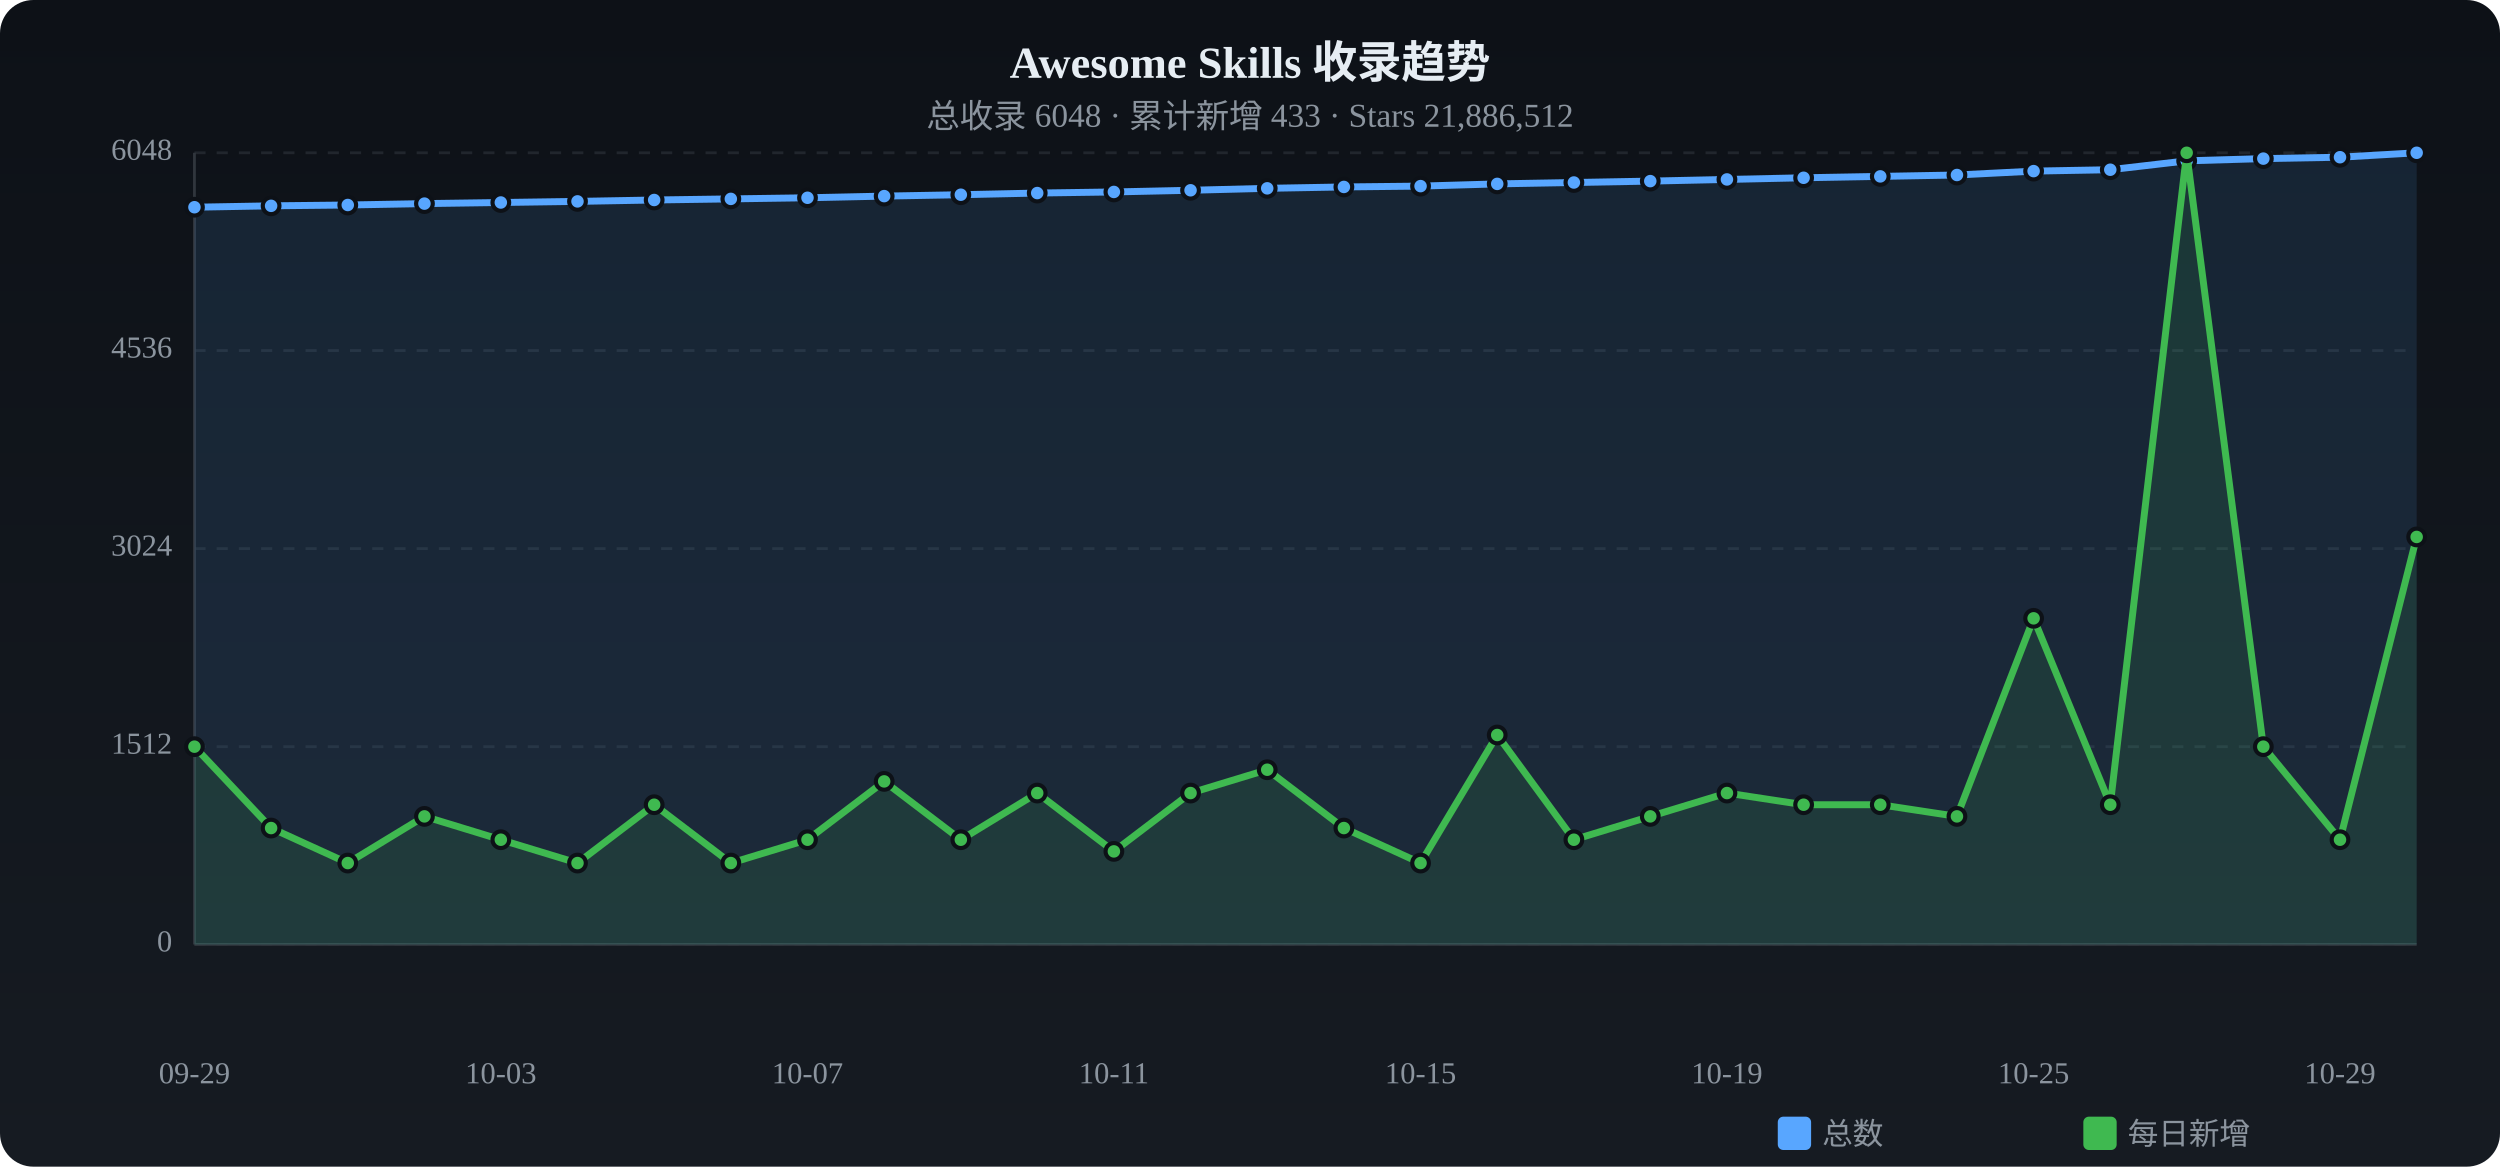
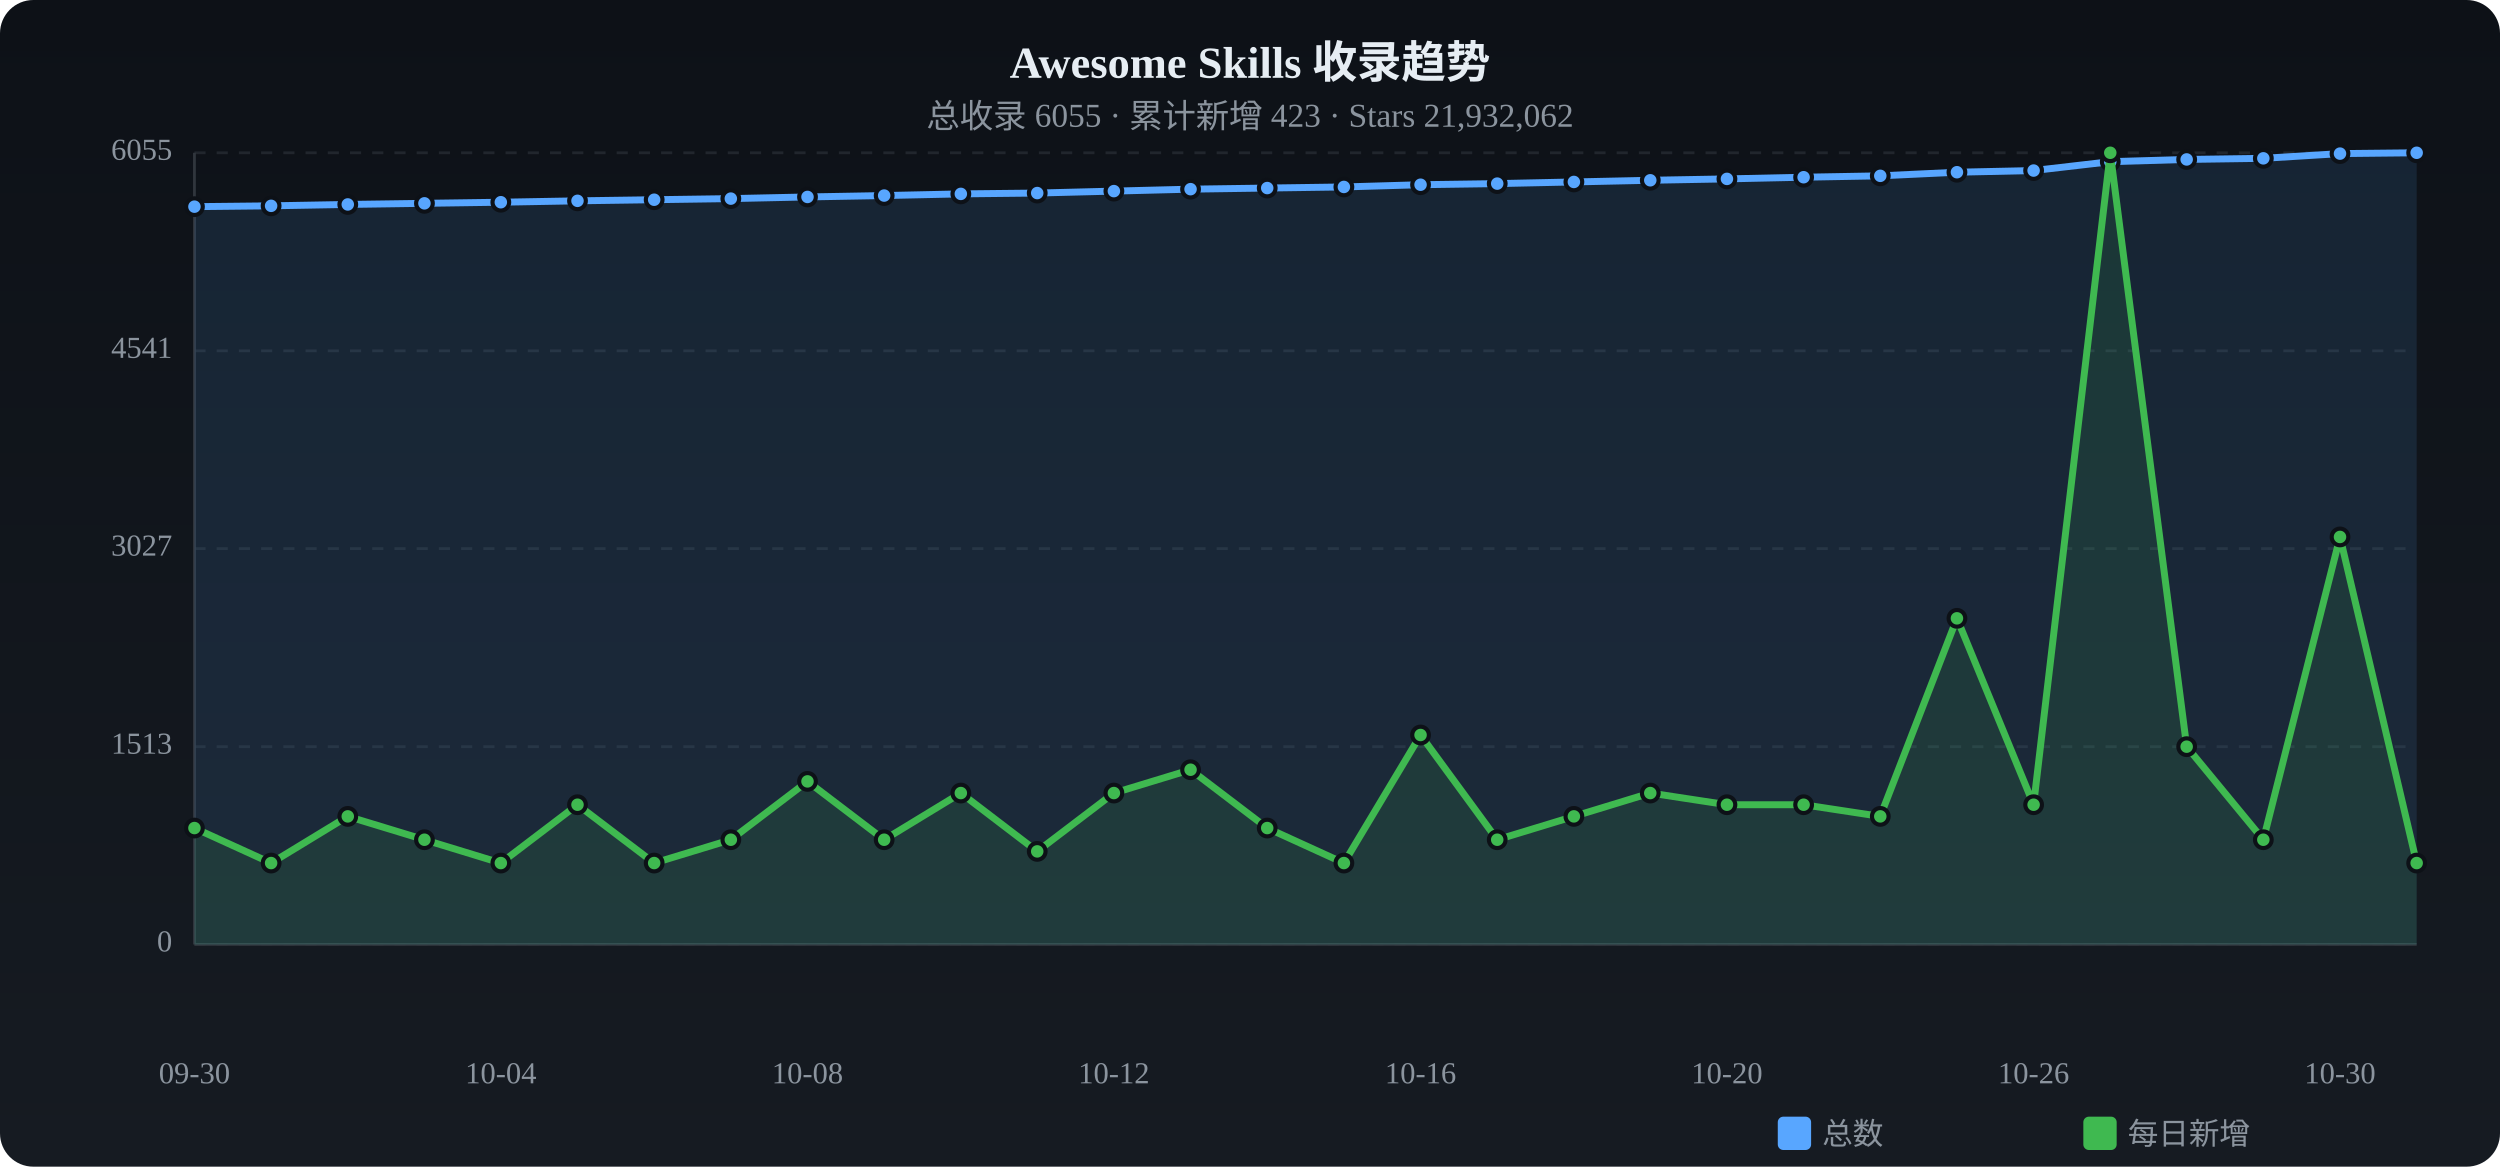
<svg xmlns="http://www.w3.org/2000/svg" viewBox="0 0 900 420" width="900" height="420">
  <defs>
    <linearGradient id="tbg" x1="0%" y1="0%" x2="0%" y2="100%">
      <stop offset="0%" stop-color="#0d1117" />
      <stop offset="100%" stop-color="#161b22" />
    </linearGradient>
  </defs>
  <rect width="900" height="420" rx="12" fill="url(#tbg)" />
  <text x="450.0" y="28" text-anchor="middle" fill="#e6edf3" font-size="16" font-weight="bold">Awesome Skills 收录趋势</text>
-   <text x="450.0" y="46" text-anchor="middle" fill="#8b949e" font-size="12">总收录 6048 · 累计新增 433 · Stars 21,886,512</text>
+   <text x="450.0" y="46" text-anchor="middle" fill="#8b949e" font-size="12">总收录 6055 · 累计新增 423 · Stars 21,932,062</text>
  <text x="62" y="340.0" text-anchor="end" fill="#8b949e" font-size="11" dominant-baseline="middle">0</text>
  <line x1="70" y1="340.0" x2="870" y2="340.0" stroke="#21262d" stroke-dasharray="4 4" />
-   <text x="62" y="268.8" text-anchor="end" fill="#8b949e" font-size="11" dominant-baseline="middle">1512</text>
+   <text x="62" y="268.8" text-anchor="end" fill="#8b949e" font-size="11" dominant-baseline="middle">1513</text>
  <line x1="70" y1="268.8" x2="870" y2="268.8" stroke="#21262d" stroke-dasharray="4 4" />
-   <text x="62" y="197.5" text-anchor="end" fill="#8b949e" font-size="11" dominant-baseline="middle">3024</text>
+   <text x="62" y="197.5" text-anchor="end" fill="#8b949e" font-size="11" dominant-baseline="middle">3027</text>
  <line x1="70" y1="197.5" x2="870" y2="197.5" stroke="#21262d" stroke-dasharray="4 4" />
-   <text x="62" y="126.2" text-anchor="end" fill="#8b949e" font-size="11" dominant-baseline="middle">4536</text>
-   <line x1="70" y1="126.2" x2="870" y2="126.2" stroke="#21262d" stroke-dasharray="4 4" />
-   <text x="62" y="55.0" text-anchor="end" fill="#8b949e" font-size="11" dominant-baseline="middle">6048</text>
+   <text x="62" y="126.3" text-anchor="end" fill="#8b949e" font-size="11" dominant-baseline="middle">4541</text>
+   <line x1="70" y1="126.3" x2="870" y2="126.3" stroke="#21262d" stroke-dasharray="4 4" />
+   <text x="62" y="55.0" text-anchor="end" fill="#8b949e" font-size="11" dominant-baseline="middle">6055</text>
  <line x1="70" y1="55.0" x2="870" y2="55.0" stroke="#21262d" stroke-dasharray="4 4" />
  <line x1="70" y1="55" x2="70" y2="340" stroke="#30363d" />
  <line x1="70" y1="340" x2="870" y2="340" stroke="#30363d" />
-   <path d="M70.0,74.6 L97.6,74.1 L125.2,73.8 L152.8,73.3 L180.3,72.9 L207.9,72.5 L235.5,72.0 L263.1,71.6 L290.7,71.2 L318.3,70.6 L345.9,70.1 L373.4,69.5 L401.0,69.1 L428.6,68.5 L456.2,67.8 L483.8,67.3 L511.4,67.0 L539.0,66.2 L566.6,65.7 L594.1,65.2 L621.7,64.6 L649.3,64.0 L676.9,63.5 L704.5,63.0 L732.1,61.6 L759.7,61.1 L787.2,57.9 L814.8,57.1 L842.4,56.6 L870.0,55.0 L870.0,340 L70.0,340 Z" fill="#58a6ff" opacity="0.12" />
-   <polyline points="70.0,74.6 97.6,74.1 125.2,73.8 152.8,73.3 180.3,72.9 207.9,72.5 235.5,72.0 263.1,71.6 290.7,71.2 318.3,70.6 345.9,70.1 373.4,69.5 401.0,69.1 428.6,68.5 456.2,67.8 483.8,67.3 511.4,67.0 539.0,66.2 566.6,65.7 594.1,65.2 621.7,64.6 649.3,64.0 676.9,63.5 704.5,63.0 732.1,61.6 759.7,61.1 787.2,57.9 814.8,57.1 842.4,56.6 870.0,55.0" fill="none" stroke="#58a6ff" stroke-width="2.5" stroke-linecap="round" stroke-linejoin="round" />
-   <circle cx="70.0" cy="74.6" r="3" fill="#58a6ff" stroke="#0d1117" stroke-width="1.5" />
+   <path d="M70.0,74.4 L97.6,74.1 L125.2,73.6 L152.8,73.2 L180.3,72.8 L207.9,72.3 L235.5,71.9 L263.1,71.5 L290.7,70.9 L318.3,70.4 L345.9,69.8 L373.4,69.5 L401.0,68.8 L428.6,68.1 L456.2,67.7 L483.8,67.3 L511.4,66.5 L539.0,66.1 L566.6,65.5 L594.1,64.9 L621.7,64.4 L649.3,63.8 L676.9,63.3 L704.5,62.0 L732.1,61.4 L759.7,58.2 L787.2,57.4 L814.8,57.0 L842.4,55.3 L870.0,55.0 L870.0,340 L70.0,340 Z" fill="#58a6ff" opacity="0.12" />
+   <polyline points="70.0,74.4 97.6,74.1 125.2,73.6 152.8,73.2 180.3,72.8 207.9,72.3 235.5,71.9 263.1,71.5 290.7,70.9 318.3,70.4 345.9,69.8 373.4,69.5 401.0,68.8 428.6,68.1 456.2,67.7 483.8,67.3 511.4,66.5 539.0,66.1 566.6,65.5 594.1,64.9 621.7,64.4 649.3,63.8 676.9,63.3 704.5,62.0 732.1,61.4 759.7,58.2 787.2,57.4 814.8,57.0 842.4,55.3 870.0,55.0" fill="none" stroke="#58a6ff" stroke-width="2.5" stroke-linecap="round" stroke-linejoin="round" />
+   <circle cx="70.0" cy="74.4" r="3" fill="#58a6ff" stroke="#0d1117" stroke-width="1.5" />
  <circle cx="97.6" cy="74.1" r="3" fill="#58a6ff" stroke="#0d1117" stroke-width="1.5" />
-   <circle cx="125.2" cy="73.8" r="3" fill="#58a6ff" stroke="#0d1117" stroke-width="1.5" />
-   <circle cx="152.8" cy="73.3" r="3" fill="#58a6ff" stroke="#0d1117" stroke-width="1.5" />
-   <circle cx="180.3" cy="72.9" r="3" fill="#58a6ff" stroke="#0d1117" stroke-width="1.5" />
-   <circle cx="207.9" cy="72.5" r="3" fill="#58a6ff" stroke="#0d1117" stroke-width="1.5" />
-   <circle cx="235.5" cy="72.0" r="3" fill="#58a6ff" stroke="#0d1117" stroke-width="1.5" />
-   <circle cx="263.1" cy="71.6" r="3" fill="#58a6ff" stroke="#0d1117" stroke-width="1.5" />
-   <circle cx="290.7" cy="71.2" r="3" fill="#58a6ff" stroke="#0d1117" stroke-width="1.5" />
-   <circle cx="318.3" cy="70.6" r="3" fill="#58a6ff" stroke="#0d1117" stroke-width="1.5" />
-   <circle cx="345.9" cy="70.1" r="3" fill="#58a6ff" stroke="#0d1117" stroke-width="1.5" />
+   <circle cx="125.2" cy="73.6" r="3" fill="#58a6ff" stroke="#0d1117" stroke-width="1.5" />
+   <circle cx="152.8" cy="73.2" r="3" fill="#58a6ff" stroke="#0d1117" stroke-width="1.5" />
+   <circle cx="180.3" cy="72.8" r="3" fill="#58a6ff" stroke="#0d1117" stroke-width="1.5" />
+   <circle cx="207.9" cy="72.3" r="3" fill="#58a6ff" stroke="#0d1117" stroke-width="1.5" />
+   <circle cx="235.5" cy="71.9" r="3" fill="#58a6ff" stroke="#0d1117" stroke-width="1.5" />
+   <circle cx="263.1" cy="71.5" r="3" fill="#58a6ff" stroke="#0d1117" stroke-width="1.5" />
+   <circle cx="290.7" cy="70.9" r="3" fill="#58a6ff" stroke="#0d1117" stroke-width="1.5" />
+   <circle cx="318.3" cy="70.4" r="3" fill="#58a6ff" stroke="#0d1117" stroke-width="1.5" />
+   <circle cx="345.9" cy="69.8" r="3" fill="#58a6ff" stroke="#0d1117" stroke-width="1.5" />
  <circle cx="373.4" cy="69.5" r="3" fill="#58a6ff" stroke="#0d1117" stroke-width="1.5" />
-   <circle cx="401.0" cy="69.1" r="3" fill="#58a6ff" stroke="#0d1117" stroke-width="1.5" />
-   <circle cx="428.6" cy="68.5" r="3" fill="#58a6ff" stroke="#0d1117" stroke-width="1.5" />
-   <circle cx="456.2" cy="67.8" r="3" fill="#58a6ff" stroke="#0d1117" stroke-width="1.5" />
+   <circle cx="401.0" cy="68.8" r="3" fill="#58a6ff" stroke="#0d1117" stroke-width="1.5" />
+   <circle cx="428.6" cy="68.1" r="3" fill="#58a6ff" stroke="#0d1117" stroke-width="1.5" />
+   <circle cx="456.2" cy="67.7" r="3" fill="#58a6ff" stroke="#0d1117" stroke-width="1.5" />
  <circle cx="483.8" cy="67.3" r="3" fill="#58a6ff" stroke="#0d1117" stroke-width="1.5" />
-   <circle cx="511.4" cy="67.0" r="3" fill="#58a6ff" stroke="#0d1117" stroke-width="1.5" />
-   <circle cx="539.0" cy="66.2" r="3" fill="#58a6ff" stroke="#0d1117" stroke-width="1.5" />
-   <circle cx="566.6" cy="65.7" r="3" fill="#58a6ff" stroke="#0d1117" stroke-width="1.5" />
-   <circle cx="594.1" cy="65.2" r="3" fill="#58a6ff" stroke="#0d1117" stroke-width="1.5" />
-   <circle cx="621.7" cy="64.6" r="3" fill="#58a6ff" stroke="#0d1117" stroke-width="1.5" />
-   <circle cx="649.3" cy="64.0" r="3" fill="#58a6ff" stroke="#0d1117" stroke-width="1.5" />
-   <circle cx="676.9" cy="63.5" r="3" fill="#58a6ff" stroke="#0d1117" stroke-width="1.5" />
-   <circle cx="704.5" cy="63.0" r="3" fill="#58a6ff" stroke="#0d1117" stroke-width="1.5" />
-   <circle cx="732.1" cy="61.6" r="3" fill="#58a6ff" stroke="#0d1117" stroke-width="1.5" />
-   <circle cx="759.7" cy="61.1" r="3" fill="#58a6ff" stroke="#0d1117" stroke-width="1.5" />
-   <circle cx="787.2" cy="57.9" r="3" fill="#58a6ff" stroke="#0d1117" stroke-width="1.5" />
-   <circle cx="814.8" cy="57.1" r="3" fill="#58a6ff" stroke="#0d1117" stroke-width="1.5" />
-   <circle cx="842.4" cy="56.6" r="3" fill="#58a6ff" stroke="#0d1117" stroke-width="1.5" />
+   <circle cx="511.4" cy="66.5" r="3" fill="#58a6ff" stroke="#0d1117" stroke-width="1.5" />
+   <circle cx="539.0" cy="66.1" r="3" fill="#58a6ff" stroke="#0d1117" stroke-width="1.5" />
+   <circle cx="566.6" cy="65.5" r="3" fill="#58a6ff" stroke="#0d1117" stroke-width="1.5" />
+   <circle cx="594.1" cy="64.9" r="3" fill="#58a6ff" stroke="#0d1117" stroke-width="1.5" />
+   <circle cx="621.7" cy="64.4" r="3" fill="#58a6ff" stroke="#0d1117" stroke-width="1.5" />
+   <circle cx="649.3" cy="63.8" r="3" fill="#58a6ff" stroke="#0d1117" stroke-width="1.5" />
+   <circle cx="676.9" cy="63.3" r="3" fill="#58a6ff" stroke="#0d1117" stroke-width="1.5" />
+   <circle cx="704.5" cy="62.0" r="3" fill="#58a6ff" stroke="#0d1117" stroke-width="1.5" />
+   <circle cx="732.1" cy="61.4" r="3" fill="#58a6ff" stroke="#0d1117" stroke-width="1.5" />
+   <circle cx="759.7" cy="58.2" r="3" fill="#58a6ff" stroke="#0d1117" stroke-width="1.5" />
+   <circle cx="787.2" cy="57.4" r="3" fill="#58a6ff" stroke="#0d1117" stroke-width="1.5" />
+   <circle cx="814.8" cy="57.0" r="3" fill="#58a6ff" stroke="#0d1117" stroke-width="1.5" />
+   <circle cx="842.4" cy="55.3" r="3" fill="#58a6ff" stroke="#0d1117" stroke-width="1.5" />
  <circle cx="870.0" cy="55.0" r="3" fill="#58a6ff" stroke="#0d1117" stroke-width="1.5" />
-   <path d="M70.0,268.8 L97.6,298.1 L125.2,310.7 L152.8,293.9 L180.3,302.3 L207.9,310.7 L235.5,289.7 L263.1,310.7 L290.7,302.3 L318.3,281.3 L345.9,302.3 L373.4,285.5 L401.0,306.5 L428.6,285.5 L456.2,277.1 L483.8,298.1 L511.4,310.7 L539.0,264.6 L566.6,302.3 L594.1,293.9 L621.7,285.5 L649.3,289.7 L676.9,289.7 L704.5,293.9 L732.1,222.6 L759.7,289.7 L787.2,55.0 L814.8,268.8 L842.4,302.3 L870.0,193.3 L870.0,340 L70.0,340 Z" fill="#3fb950" opacity="0.12" />
-   <polyline points="70.0,268.8 97.6,298.1 125.2,310.7 152.8,293.9 180.3,302.3 207.9,310.7 235.5,289.7 263.1,310.7 290.7,302.3 318.3,281.3 345.9,302.3 373.4,285.5 401.0,306.5 428.6,285.5 456.2,277.1 483.8,298.1 511.4,310.7 539.0,264.6 566.6,302.3 594.1,293.9 621.7,285.5 649.3,289.7 676.9,289.7 704.5,293.9 732.1,222.6 759.7,289.7 787.2,55.0 814.8,268.8 842.4,302.3 870.0,193.3" fill="none" stroke="#3fb950" stroke-width="2.5" stroke-linecap="round" stroke-linejoin="round" />
-   <circle cx="70.0" cy="268.8" r="3" fill="#3fb950" stroke="#0d1117" stroke-width="1.5" />
-   <circle cx="97.6" cy="298.1" r="3" fill="#3fb950" stroke="#0d1117" stroke-width="1.5" />
-   <circle cx="125.2" cy="310.7" r="3" fill="#3fb950" stroke="#0d1117" stroke-width="1.5" />
-   <circle cx="152.8" cy="293.9" r="3" fill="#3fb950" stroke="#0d1117" stroke-width="1.5" />
-   <circle cx="180.3" cy="302.3" r="3" fill="#3fb950" stroke="#0d1117" stroke-width="1.5" />
-   <circle cx="207.9" cy="310.7" r="3" fill="#3fb950" stroke="#0d1117" stroke-width="1.5" />
-   <circle cx="235.5" cy="289.7" r="3" fill="#3fb950" stroke="#0d1117" stroke-width="1.5" />
-   <circle cx="263.1" cy="310.7" r="3" fill="#3fb950" stroke="#0d1117" stroke-width="1.5" />
-   <circle cx="290.7" cy="302.3" r="3" fill="#3fb950" stroke="#0d1117" stroke-width="1.5" />
-   <circle cx="318.3" cy="281.3" r="3" fill="#3fb950" stroke="#0d1117" stroke-width="1.5" />
-   <circle cx="345.9" cy="302.3" r="3" fill="#3fb950" stroke="#0d1117" stroke-width="1.5" />
-   <circle cx="373.4" cy="285.5" r="3" fill="#3fb950" stroke="#0d1117" stroke-width="1.5" />
-   <circle cx="401.0" cy="306.5" r="3" fill="#3fb950" stroke="#0d1117" stroke-width="1.5" />
-   <circle cx="428.6" cy="285.5" r="3" fill="#3fb950" stroke="#0d1117" stroke-width="1.5" />
-   <circle cx="456.2" cy="277.1" r="3" fill="#3fb950" stroke="#0d1117" stroke-width="1.5" />
-   <circle cx="483.8" cy="298.1" r="3" fill="#3fb950" stroke="#0d1117" stroke-width="1.5" />
-   <circle cx="511.4" cy="310.7" r="3" fill="#3fb950" stroke="#0d1117" stroke-width="1.5" />
-   <circle cx="539.0" cy="264.6" r="3" fill="#3fb950" stroke="#0d1117" stroke-width="1.5" />
-   <circle cx="566.6" cy="302.3" r="3" fill="#3fb950" stroke="#0d1117" stroke-width="1.5" />
-   <circle cx="594.1" cy="293.9" r="3" fill="#3fb950" stroke="#0d1117" stroke-width="1.5" />
-   <circle cx="621.7" cy="285.5" r="3" fill="#3fb950" stroke="#0d1117" stroke-width="1.5" />
+   <path d="M70.0,298.1 L97.6,310.7 L125.2,293.9 L152.8,302.3 L180.3,310.7 L207.9,289.7 L235.5,310.7 L263.1,302.3 L290.7,281.3 L318.3,302.3 L345.9,285.5 L373.4,306.5 L401.0,285.5 L428.6,277.1 L456.2,298.1 L483.8,310.7 L511.4,264.6 L539.0,302.3 L566.6,293.9 L594.1,285.5 L621.7,289.7 L649.3,289.7 L676.9,293.9 L704.5,222.6 L732.1,289.7 L759.7,55.0 L787.2,268.8 L814.8,302.3 L842.4,193.3 L870.0,310.7 L870.0,340 L70.0,340 Z" fill="#3fb950" opacity="0.12" />
+   <polyline points="70.0,298.1 97.6,310.7 125.2,293.9 152.8,302.3 180.3,310.7 207.9,289.7 235.5,310.7 263.1,302.3 290.7,281.3 318.3,302.3 345.9,285.5 373.4,306.5 401.0,285.5 428.6,277.1 456.2,298.1 483.8,310.7 511.4,264.6 539.0,302.3 566.6,293.9 594.1,285.5 621.7,289.7 649.3,289.7 676.9,293.9 704.5,222.6 732.1,289.7 759.7,55.0 787.2,268.8 814.8,302.3 842.4,193.3 870.0,310.7" fill="none" stroke="#3fb950" stroke-width="2.5" stroke-linecap="round" stroke-linejoin="round" />
+   <circle cx="70.0" cy="298.1" r="3" fill="#3fb950" stroke="#0d1117" stroke-width="1.5" />
+   <circle cx="97.6" cy="310.7" r="3" fill="#3fb950" stroke="#0d1117" stroke-width="1.5" />
+   <circle cx="125.2" cy="293.9" r="3" fill="#3fb950" stroke="#0d1117" stroke-width="1.5" />
+   <circle cx="152.8" cy="302.3" r="3" fill="#3fb950" stroke="#0d1117" stroke-width="1.5" />
+   <circle cx="180.3" cy="310.7" r="3" fill="#3fb950" stroke="#0d1117" stroke-width="1.5" />
+   <circle cx="207.9" cy="289.7" r="3" fill="#3fb950" stroke="#0d1117" stroke-width="1.5" />
+   <circle cx="235.5" cy="310.7" r="3" fill="#3fb950" stroke="#0d1117" stroke-width="1.5" />
+   <circle cx="263.1" cy="302.3" r="3" fill="#3fb950" stroke="#0d1117" stroke-width="1.5" />
+   <circle cx="290.7" cy="281.3" r="3" fill="#3fb950" stroke="#0d1117" stroke-width="1.5" />
+   <circle cx="318.3" cy="302.3" r="3" fill="#3fb950" stroke="#0d1117" stroke-width="1.5" />
+   <circle cx="345.9" cy="285.5" r="3" fill="#3fb950" stroke="#0d1117" stroke-width="1.5" />
+   <circle cx="373.4" cy="306.5" r="3" fill="#3fb950" stroke="#0d1117" stroke-width="1.5" />
+   <circle cx="401.0" cy="285.5" r="3" fill="#3fb950" stroke="#0d1117" stroke-width="1.5" />
+   <circle cx="428.6" cy="277.1" r="3" fill="#3fb950" stroke="#0d1117" stroke-width="1.5" />
+   <circle cx="456.2" cy="298.1" r="3" fill="#3fb950" stroke="#0d1117" stroke-width="1.5" />
+   <circle cx="483.8" cy="310.7" r="3" fill="#3fb950" stroke="#0d1117" stroke-width="1.5" />
+   <circle cx="511.4" cy="264.6" r="3" fill="#3fb950" stroke="#0d1117" stroke-width="1.5" />
+   <circle cx="539.0" cy="302.3" r="3" fill="#3fb950" stroke="#0d1117" stroke-width="1.5" />
+   <circle cx="566.6" cy="293.9" r="3" fill="#3fb950" stroke="#0d1117" stroke-width="1.5" />
+   <circle cx="594.1" cy="285.5" r="3" fill="#3fb950" stroke="#0d1117" stroke-width="1.5" />
+   <circle cx="621.7" cy="289.7" r="3" fill="#3fb950" stroke="#0d1117" stroke-width="1.5" />
  <circle cx="649.3" cy="289.7" r="3" fill="#3fb950" stroke="#0d1117" stroke-width="1.5" />
-   <circle cx="676.9" cy="289.7" r="3" fill="#3fb950" stroke="#0d1117" stroke-width="1.5" />
-   <circle cx="704.5" cy="293.9" r="3" fill="#3fb950" stroke="#0d1117" stroke-width="1.5" />
-   <circle cx="732.1" cy="222.6" r="3" fill="#3fb950" stroke="#0d1117" stroke-width="1.5" />
-   <circle cx="759.7" cy="289.7" r="3" fill="#3fb950" stroke="#0d1117" stroke-width="1.5" />
-   <circle cx="787.2" cy="55.0" r="3" fill="#3fb950" stroke="#0d1117" stroke-width="1.5" />
-   <circle cx="814.8" cy="268.8" r="3" fill="#3fb950" stroke="#0d1117" stroke-width="1.5" />
-   <circle cx="842.4" cy="302.3" r="3" fill="#3fb950" stroke="#0d1117" stroke-width="1.5" />
-   <circle cx="870.0" cy="193.3" r="3" fill="#3fb950" stroke="#0d1117" stroke-width="1.5" />
-   <text x="70.0" y="390" text-anchor="middle" fill="#8b949e" font-size="11">09-29</text>
-   <text x="180.3" y="390" text-anchor="middle" fill="#8b949e" font-size="11">10-03</text>
-   <text x="290.7" y="390" text-anchor="middle" fill="#8b949e" font-size="11">10-07</text>
-   <text x="401.0" y="390" text-anchor="middle" fill="#8b949e" font-size="11">10-11</text>
-   <text x="511.4" y="390" text-anchor="middle" fill="#8b949e" font-size="11">10-15</text>
-   <text x="621.7" y="390" text-anchor="middle" fill="#8b949e" font-size="11">10-19</text>
-   <text x="732.1" y="390" text-anchor="middle" fill="#8b949e" font-size="11">10-25</text>
-   <text x="842.4" y="390" text-anchor="middle" fill="#8b949e" font-size="11">10-29</text>
+   <circle cx="676.9" cy="293.9" r="3" fill="#3fb950" stroke="#0d1117" stroke-width="1.5" />
+   <circle cx="704.5" cy="222.6" r="3" fill="#3fb950" stroke="#0d1117" stroke-width="1.5" />
+   <circle cx="732.1" cy="289.7" r="3" fill="#3fb950" stroke="#0d1117" stroke-width="1.5" />
+   <circle cx="759.7" cy="55.0" r="3" fill="#3fb950" stroke="#0d1117" stroke-width="1.5" />
+   <circle cx="787.2" cy="268.8" r="3" fill="#3fb950" stroke="#0d1117" stroke-width="1.5" />
+   <circle cx="814.8" cy="302.3" r="3" fill="#3fb950" stroke="#0d1117" stroke-width="1.5" />
+   <circle cx="842.4" cy="193.3" r="3" fill="#3fb950" stroke="#0d1117" stroke-width="1.5" />
+   <circle cx="870.0" cy="310.7" r="3" fill="#3fb950" stroke="#0d1117" stroke-width="1.5" />
+   <text x="70.0" y="390" text-anchor="middle" fill="#8b949e" font-size="11">09-30</text>
+   <text x="180.3" y="390" text-anchor="middle" fill="#8b949e" font-size="11">10-04</text>
+   <text x="290.7" y="390" text-anchor="middle" fill="#8b949e" font-size="11">10-08</text>
+   <text x="401.0" y="390" text-anchor="middle" fill="#8b949e" font-size="11">10-12</text>
+   <text x="511.4" y="390" text-anchor="middle" fill="#8b949e" font-size="11">10-16</text>
+   <text x="621.7" y="390" text-anchor="middle" fill="#8b949e" font-size="11">10-20</text>
+   <text x="732.1" y="390" text-anchor="middle" fill="#8b949e" font-size="11">10-26</text>
+   <text x="842.4" y="390" text-anchor="middle" fill="#8b949e" font-size="11">10-30</text>
  <rect x="640" y="402" width="12" height="12" rx="2" fill="#58a6ff" />
  <text x="656" y="412" fill="#8b949e" font-size="11">总数</text>
  <rect x="750" y="402" width="12" height="12" rx="2" fill="#3fb950" />
  <text x="766" y="412" fill="#8b949e" font-size="11">每日新增</text>
</svg>
